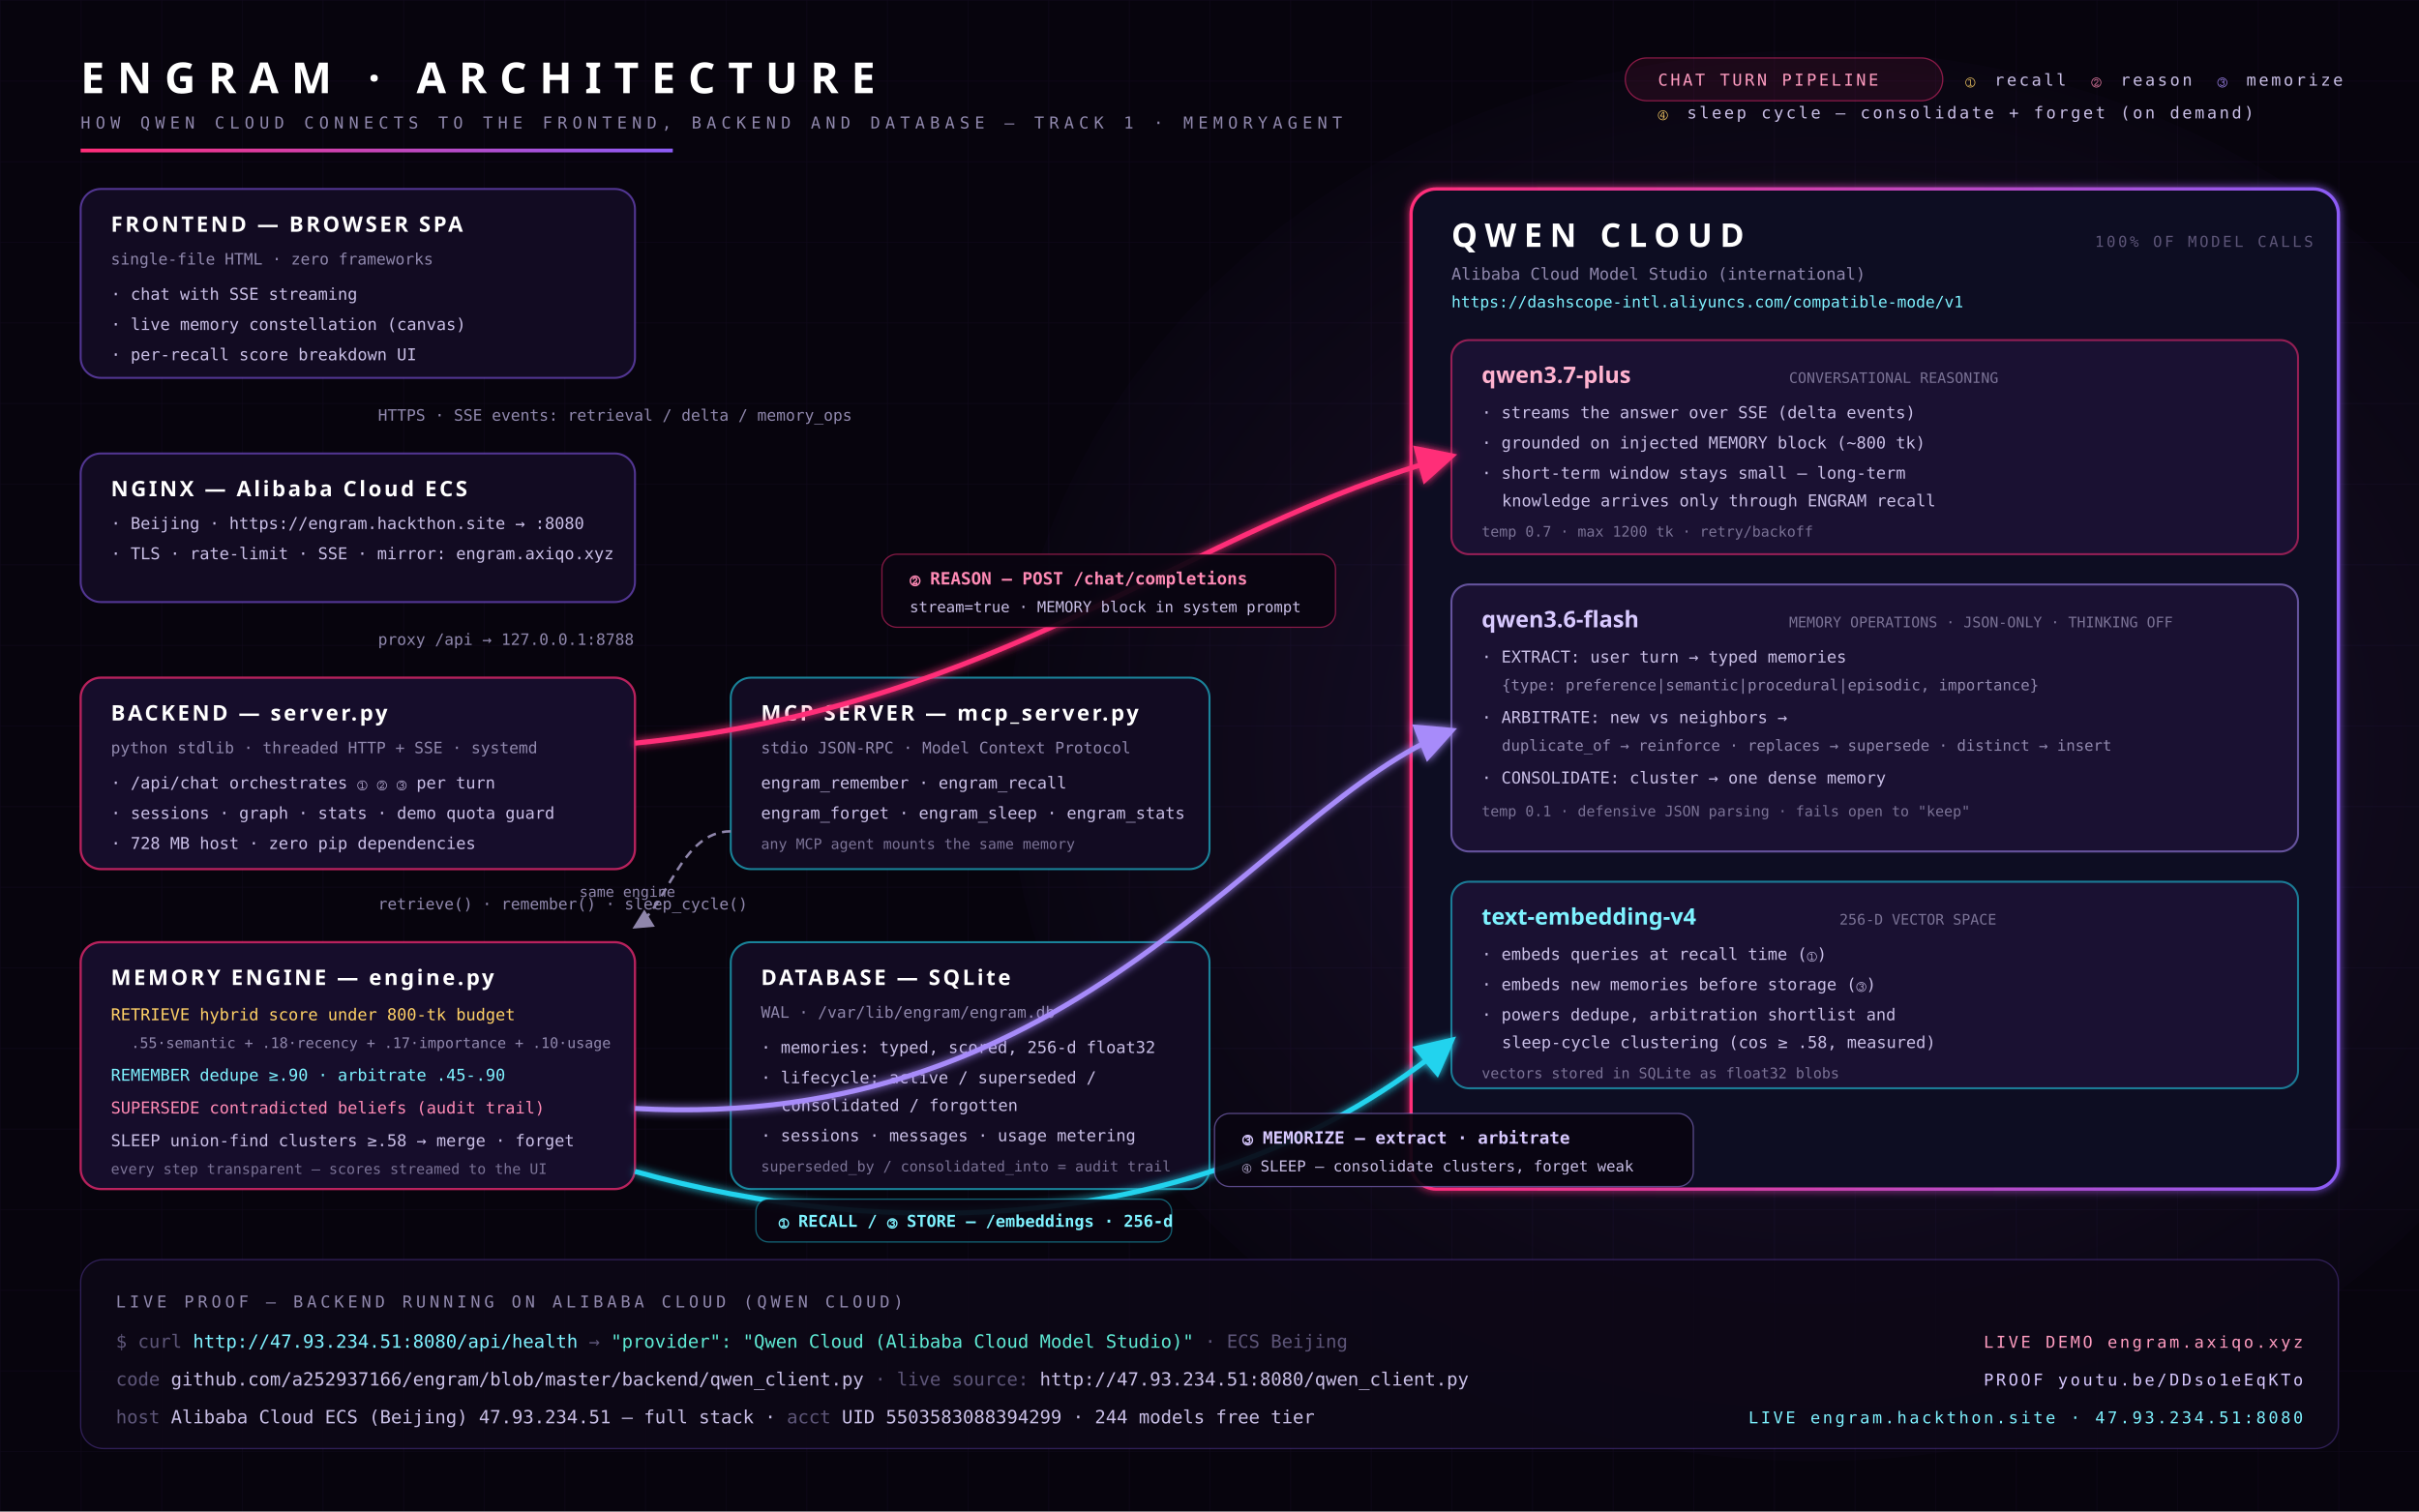
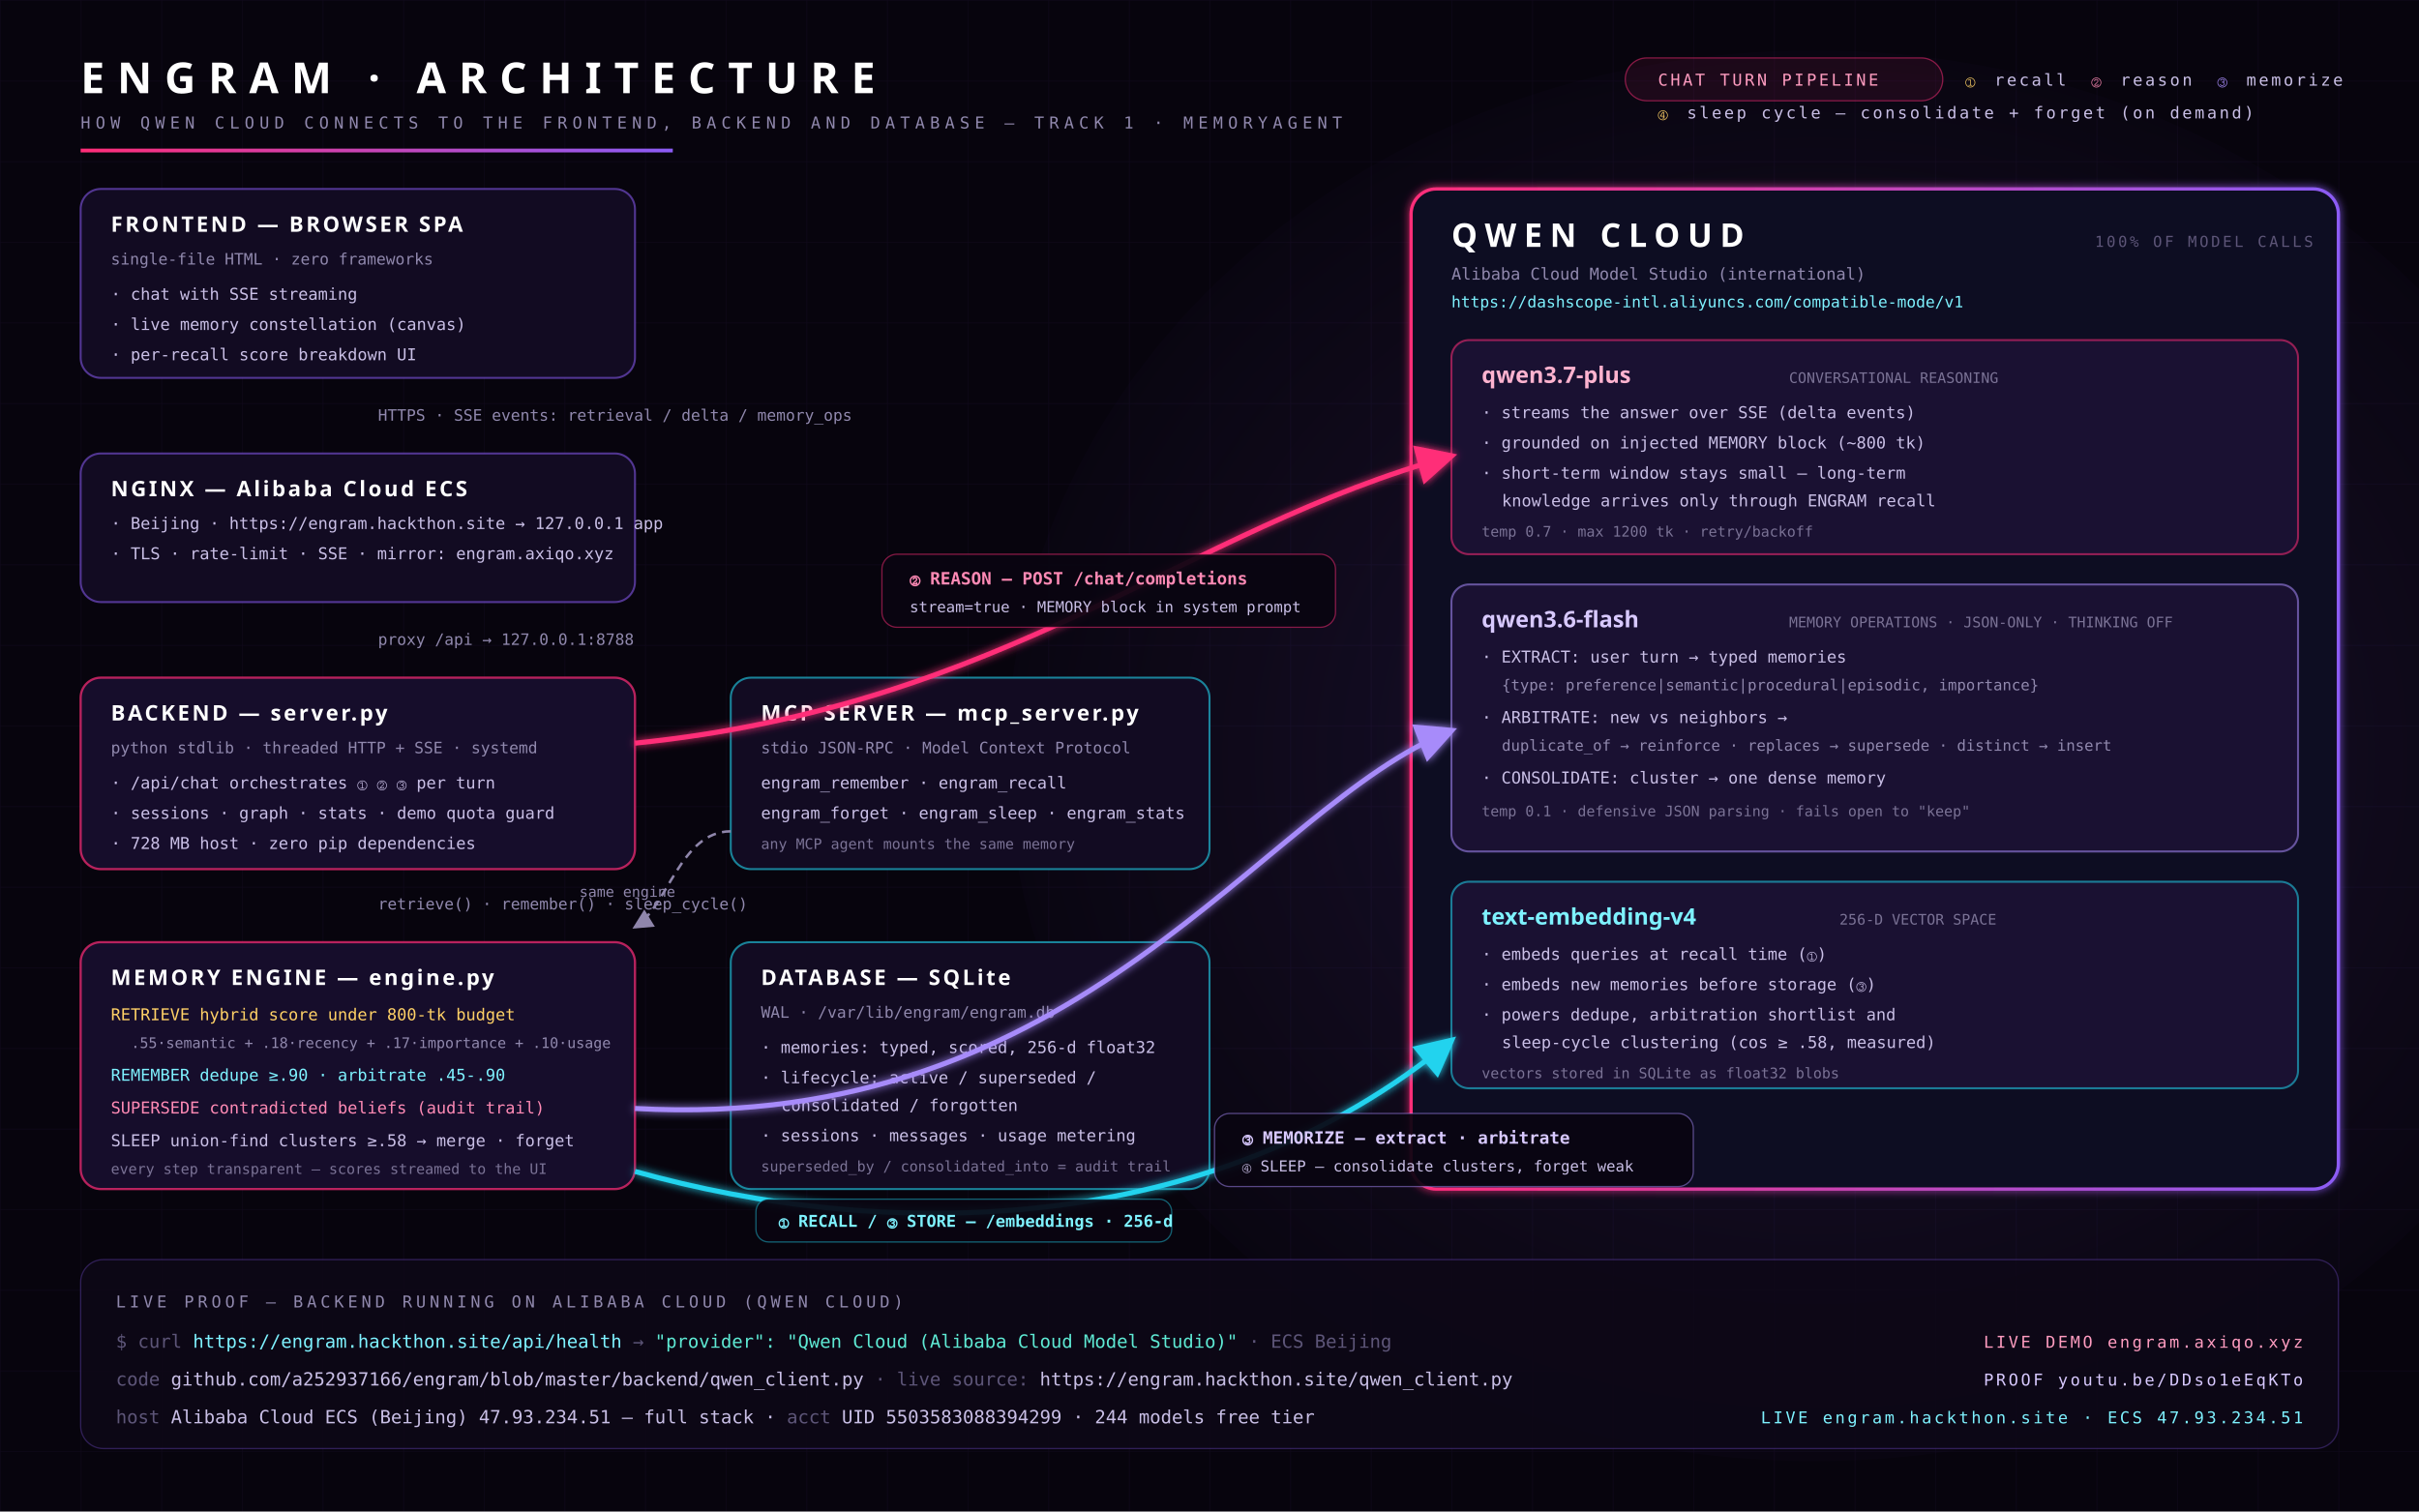
<svg xmlns="http://www.w3.org/2000/svg" width="1920" height="1200" viewBox="0 0 1920 1200" font-family="'JetBrains Mono',Menlo,monospace">
  <defs>
    <linearGradient id="brand" x1="0" y1="0" x2="1" y2="0">
      <stop offset="0" stop-color="#ff2d78" />
      <stop offset="1" stop-color="#8b5cf6" />
    </linearGradient>
    <radialGradient id="glowbg" cx=".5" cy=".5" r=".55">
      <stop offset="0" stop-color="#8b5cf6" stop-opacity=".16" />
      <stop offset="1" stop-color="#8b5cf6" stop-opacity="0" />
    </radialGradient>
    <marker id="aP" viewBox="0 0 10 10" refX="8.5" refY="5" markerWidth="8" markerHeight="8" orient="auto-start-reverse">
      <path d="M0,0 L10,5 L0,10 z" fill="#ff2d78" />
    </marker>
    <marker id="aC" viewBox="0 0 10 10" refX="8.5" refY="5" markerWidth="8" markerHeight="8" orient="auto-start-reverse">
      <path d="M0,0 L10,5 L0,10 z" fill="#22d3ee" />
    </marker>
    <marker id="aV" viewBox="0 0 10 10" refX="8.5" refY="5" markerWidth="8" markerHeight="8" orient="auto-start-reverse">
      <path d="M0,0 L10,5 L0,10 z" fill="#a78bfa" />
    </marker>
    <marker id="aA" viewBox="0 0 10 10" refX="8.5" refY="5" markerWidth="8" markerHeight="8" orient="auto-start-reverse">
      <path d="M0,0 L10,5 L0,10 z" fill="#ffd166" />
    </marker>
    <marker id="aG" viewBox="0 0 10 10" refX="8.5" refY="5" markerWidth="8" markerHeight="8" orient="auto-start-reverse">
      <path d="M0,0 L10,5 L0,10 z" fill="#8f86ab" />
    </marker>
    <filter id="soft" x="-40%" y="-40%" width="180%" height="180%">
      <feGaussianBlur stdDeviation="3.2" result="b" />
      <feMerge>
        <feMergeNode in="b" />
        <feMergeNode in="SourceGraphic" />
      </feMerge>
    </filter>
    <pattern id="grid" width="64" height="64" patternUnits="userSpaceOnUse">
      <path d="M64 0H0V64" fill="none" stroke="rgba(139,92,246,.06)" stroke-width="1" />
    </pattern>
  </defs>
  <rect width="1920" height="1200" fill="#07040d" />
  <rect width="1920" height="1200" fill="url(#grid)" />
  <ellipse cx="1440" cy="600" rx="640" ry="560" fill="url(#glowbg)" />
  <text x="64" y="74" font-size="34" font-weight="bold" fill="#ffffff" letter-spacing="10" font-family="'Space Grotesk',sans-serif">ENGRAM · ARCHITECTURE</text>
  <text x="64" y="102" font-size="13" fill="#9088ad" letter-spacing="4">HOW QWEN CLOUD CONNECTS TO THE FRONTEND, BACKEND AND DATABASE — TRACK 1 · MEMORYAGENT</text>
  <rect x="64" y="118" width="470" height="3" fill="url(#brand)" />
  <g font-size="13" letter-spacing="2">
    <rect x="1290" y="46" width="252" height="34" rx="17" fill="rgba(255,45,120,.08)" stroke="rgba(255,45,120,.5)" />
    <text x="1316" y="68" fill="#ff9cc0">CHAT TURN PIPELINE</text>
    <text x="1560" y="68" fill="#ffd166">①</text>
    <text x="1583" y="68" fill="#c9bfe6">recall</text>
    <text x="1660" y="68" fill="#ff8ab5">②</text>
    <text x="1683" y="68" fill="#c9bfe6">reason</text>
    <text x="1760" y="68" fill="#a78bfa">③</text>
    <text x="1783" y="68" fill="#c9bfe6">memorize</text>
    <text x="1316" y="94" fill="#ffd166">④</text>
    <text x="1339" y="94" fill="#c9bfe6">sleep cycle — consolidate + forget (on demand)</text>
  </g>
  <g>
    <rect x="64" y="150" width="440" height="150" rx="16" fill="#120b22" stroke="#8b5cf6" stroke-opacity=".55" stroke-width="1.6" />
    <text x="88" y="184" font-size="17" font-weight="bold" fill="#fff" letter-spacing="2" font-family="'Space Grotesk',sans-serif">FRONTEND — BROWSER SPA</text>
    <text x="88" y="210" font-size="12.5" fill="#9088ad">single-file HTML · zero frameworks</text>
    <text x="88" y="238" font-size="13" fill="#c9bfe6">· chat with SSE streaming</text>
    <text x="88" y="262" font-size="13" fill="#c9bfe6">· live memory constellation (canvas)</text>
    <text x="88" y="286" font-size="13" fill="#c9bfe6">· per-recall score breakdown UI</text>
  </g>
  <path d="M284 300 L284 356" stroke="#8b5cf6" stroke-width="2.4" marker-end="url(#aV)" filter="url(#soft)" />
  <text x="300" y="334" font-size="12.5" fill="#9088ad">HTTPS · SSE events: retrieval / delta / memory_ops</text>
  <g>
    <rect x="64" y="360" width="440" height="118" rx="16" fill="#120b22" stroke="#8b5cf6" stroke-opacity=".55" stroke-width="1.6" />
    <text x="88" y="394" font-size="17" font-weight="bold" fill="#fff" letter-spacing="2" font-family="'Space Grotesk',sans-serif">NGINX — Alibaba Cloud ECS</text>
-     <text x="88" y="420" font-size="13" fill="#c9bfe6">· Beijing · https://engram.hackthon.site → :8080</text>
+     <text x="88" y="420" font-size="13" fill="#c9bfe6">· Beijing · https://engram.hackthon.site → 127.0.0.1 app</text>
    <text x="88" y="444" font-size="13" fill="#c9bfe6">· TLS · rate-limit · SSE · mirror: engram.axiqo.xyz</text>
  </g>
  <path d="M284 478 L284 534" stroke="#8b5cf6" stroke-width="2.4" marker-end="url(#aV)" filter="url(#soft)" />
  <text x="300" y="512" font-size="12.5" fill="#9088ad">proxy /api → 127.0.0.1:8788</text>
  <g>
    <rect x="64" y="538" width="440" height="152" rx="16" fill="#160d2b" stroke="#ff2d78" stroke-opacity=".7" stroke-width="1.8" />
    <text x="88" y="572" font-size="17" font-weight="bold" fill="#fff" letter-spacing="2" font-family="'Space Grotesk',sans-serif">BACKEND — server.py</text>
    <text x="88" y="598" font-size="12.5" fill="#9088ad">python stdlib · threaded HTTP + SSE · systemd</text>
    <text x="88" y="626" font-size="13" fill="#c9bfe6">· /api/chat orchestrates ① ② ③ per turn</text>
    <text x="88" y="650" font-size="13" fill="#c9bfe6">· sessions · graph · stats · demo quota guard</text>
    <text x="88" y="674" font-size="13" fill="#c9bfe6">· 728 MB host · zero pip dependencies</text>
  </g>
  <path d="M284 690 L284 744" stroke="#ff2d78" stroke-width="2.4" marker-end="url(#aP)" filter="url(#soft)" />
  <text x="300" y="722" font-size="12.5" fill="#9088ad">retrieve() · remember() · sleep_cycle()</text>
  <g>
    <rect x="64" y="748" width="440" height="196" rx="16" fill="#160d2b" stroke="#ff2d78" stroke-opacity=".7" stroke-width="1.8" />
    <text x="88" y="782" font-size="17" font-weight="bold" fill="#fff" letter-spacing="2" font-family="'Space Grotesk',sans-serif">MEMORY ENGINE — engine.py</text>
    <text x="88" y="810" font-size="13" fill="#ffd166">RETRIEVE  hybrid score under 800-tk budget</text>
    <text x="104" y="832" font-size="11.5" fill="#9088ad">.55·semantic + .18·recency + .17·importance + .10·usage</text>
    <text x="88" y="858" font-size="13" fill="#7ef2ff">REMEMBER  dedupe ≥.90 · arbitrate .45-.90</text>
    <text x="88" y="884" font-size="13" fill="#ff8ab5">SUPERSEDE contradicted beliefs (audit trail)</text>
    <text x="88" y="910" font-size="13" fill="#c9bfe6">SLEEP     union-find clusters ≥.58 → merge · forget</text>
    <text x="88" y="932" font-size="11.5" fill="#7a7295">every step transparent — scores streamed to the UI</text>
  </g>
  <g>
    <rect x="580" y="748" width="380" height="196" rx="16" fill="#120b22" stroke="#22d3ee" stroke-opacity=".6" stroke-width="1.6" />
    <text x="604" y="782" font-size="17" font-weight="bold" fill="#fff" letter-spacing="2" font-family="'Space Grotesk',sans-serif">DATABASE — SQLite</text>
    <text x="604" y="808" font-size="12.5" fill="#9088ad">WAL · /var/lib/engram/engram.db</text>
    <text x="604" y="836" font-size="13" fill="#c9bfe6">· memories: typed, scored, 256-d float32</text>
    <text x="604" y="860" font-size="13" fill="#c9bfe6">· lifecycle: active / superseded /</text>
    <text x="620" y="882" font-size="13" fill="#c9bfe6">consolidated / forgotten</text>
    <text x="604" y="906" font-size="13" fill="#c9bfe6">· sessions · messages · usage metering</text>
    <text x="604" y="930" font-size="11.5" fill="#7a7295">superseded_by / consolidated_into = audit trail</text>
  </g>
  <path d="M504 846 L580 846" stroke="#22d3ee" stroke-width="2.4" marker-end="url(#aC)" marker-start="url(#aC)" filter="url(#soft)" />
  <g>
    <rect x="580" y="538" width="380" height="152" rx="16" fill="#120b22" stroke="#22d3ee" stroke-opacity=".6" stroke-width="1.6" />
    <text x="604" y="572" font-size="17" font-weight="bold" fill="#fff" letter-spacing="2" font-family="'Space Grotesk',sans-serif">MCP SERVER — mcp_server.py</text>
    <text x="604" y="598" font-size="12.5" fill="#9088ad">stdio JSON-RPC · Model Context Protocol</text>
    <text x="604" y="626" font-size="13" fill="#c9bfe6">engram_remember · engram_recall</text>
    <text x="604" y="650" font-size="13" fill="#c9bfe6">engram_forget · engram_sleep · engram_stats</text>
    <text x="604" y="674" font-size="11.5" fill="#7a7295">any MCP agent mounts the same memory</text>
  </g>
  <path d="M580 660 C 540 660 530 720 504 736" stroke="#8f86ab" stroke-width="2" fill="none" marker-end="url(#aG)" stroke-dasharray="7 5" />
  <text x="536" y="712" font-size="11.5" fill="#8f86ab" text-anchor="end">same engine</text>
  <g>
    <rect x="1120" y="150" width="736" height="794" rx="20" fill="#0f0a20" stroke="url(#brand)" stroke-width="2.6" filter="url(#soft)" />
    <text x="1152" y="196" font-size="26" font-weight="bold" fill="#fff" letter-spacing="6" font-family="'Space Grotesk',sans-serif">QWEN CLOUD</text>
    <text x="1152" y="222" font-size="13" fill="#9088ad">Alibaba Cloud Model Studio (international)</text>
    <text x="1152" y="244" font-size="12.5" fill="#7ef2ff">https://dashscope-intl.aliyuncs.com/compatible-mode/v1</text>
    <text x="1836" y="196" font-size="12" fill="#5d5578" text-anchor="end" letter-spacing="2">100% OF MODEL CALLS</text>
    <rect x="1152" y="270" width="672" height="170" rx="14" fill="#1a1132" stroke="#ff2d78" stroke-opacity=".55" stroke-width="1.6" />
    <text x="1176" y="304" font-size="18" font-weight="bold" fill="#ffb3cf" font-family="'Space Grotesk',sans-serif">qwen3.7-plus</text>
    <text x="1420" y="304" font-size="11.5" fill="#7a7295">CONVERSATIONAL REASONING</text>
    <text x="1176" y="332" font-size="13" fill="#c9bfe6">· streams the answer over SSE (delta events)</text>
    <text x="1176" y="356" font-size="13" fill="#c9bfe6">· grounded on injected MEMORY block (~800 tk)</text>
    <text x="1176" y="380" font-size="13" fill="#c9bfe6">· short-term window stays small — long-term</text>
    <text x="1192" y="402" font-size="13" fill="#c9bfe6">knowledge arrives only through ENGRAM recall</text>
    <text x="1176" y="426" font-size="11.5" fill="#7a7295">temp 0.7 · max 1200 tk · retry/backoff</text>
    <rect x="1152" y="464" width="672" height="212" rx="14" fill="#1a1132" stroke="#a78bfa" stroke-opacity=".55" stroke-width="1.6" />
    <text x="1176" y="498" font-size="18" font-weight="bold" fill="#d8c9ff" font-family="'Space Grotesk',sans-serif">qwen3.6-flash</text>
    <text x="1420" y="498" font-size="11.5" fill="#7a7295">MEMORY OPERATIONS · JSON-ONLY · THINKING OFF</text>
    <text x="1176" y="526" font-size="13" fill="#c9bfe6">· EXTRACT: user turn → typed memories</text>
    <text x="1192" y="548" font-size="12" fill="#9088ad">{type: preference|semantic|procedural|episodic, importance}</text>
    <text x="1176" y="574" font-size="13" fill="#c9bfe6">· ARBITRATE: new vs neighbors →</text>
    <text x="1192" y="596" font-size="12" fill="#9088ad">duplicate_of → reinforce · replaces → supersede · distinct → insert</text>
    <text x="1176" y="622" font-size="13" fill="#c9bfe6">· CONSOLIDATE: cluster → one dense memory</text>
    <text x="1176" y="648" font-size="11.5" fill="#7a7295">temp 0.1 · defensive JSON parsing · fails open to "keep"</text>
    <rect x="1152" y="700" width="672" height="164" rx="14" fill="#1a1132" stroke="#22d3ee" stroke-opacity=".55" stroke-width="1.6" />
    <text x="1176" y="734" font-size="18" font-weight="bold" fill="#7ef2ff" font-family="'Space Grotesk',sans-serif">text-embedding-v4</text>
    <text x="1460" y="734" font-size="11.5" fill="#7a7295">256-D VECTOR SPACE</text>
    <text x="1176" y="762" font-size="13" fill="#c9bfe6">· embeds queries at recall time (①)</text>
    <text x="1176" y="786" font-size="13" fill="#c9bfe6">· embeds new memories before storage (③)</text>
    <text x="1176" y="810" font-size="13" fill="#c9bfe6">· powers dedupe, arbitration shortlist and</text>
    <text x="1192" y="832" font-size="13" fill="#c9bfe6">sleep-cycle clustering (cos ≥ .58, measured)</text>
    <text x="1176" y="856" font-size="11.5" fill="#7a7295">vectors stored in SQLite as float32 blobs</text>
  </g>
  <path d="M504 590 C 800 560 940 420 1152 362" stroke="#ff2d78" stroke-width="4" fill="none" marker-end="url(#aP)" filter="url(#soft)" />
  <rect x="700" y="440" width="360" height="58" rx="12" fill="rgba(9,5,17,.92)" stroke="rgba(255,45,120,.5)" />
  <text x="722" y="464" font-size="13.5" fill="#ff8ab5" font-weight="bold">② REASON — POST /chat/completions</text>
  <text x="722" y="486" font-size="12" fill="#c9bfe6">stream=true · MEMORY block in system prompt</text>
  <path d="M504 930 C 700 985 960 985 1152 826" stroke="#22d3ee" stroke-width="4" fill="none" marker-end="url(#aC)" filter="url(#soft)" />
  <rect x="700" y="960" width="0" height="0" fill="none" />
  <rect x="656" y="1002" width="0" height="0" fill="none" />
  <rect x="600" y="952" width="330" height="34" rx="10" fill="rgba(9,5,17,.92)" stroke="rgba(34,211,238,.45)" />
  <text x="618" y="974" font-size="13" fill="#7ef2ff" font-weight="bold">① RECALL / ③ STORE — /embeddings · 256-d</text>
  <path d="M504 880 C 860 900 1000 640 1152 580" stroke="#a78bfa" stroke-width="4" fill="none" marker-end="url(#aV)" filter="url(#soft)" />
  <rect x="964" y="884" width="380" height="58" rx="12" fill="rgba(9,5,17,.92)" stroke="rgba(167,139,250,.5)" />
  <text x="986" y="908" font-size="13.5" fill="#d8c9ff" font-weight="bold">③ MEMORIZE — extract · arbitrate</text>
  <text x="986" y="930" font-size="12" fill="#c9bfe6">④ SLEEP — consolidate clusters, forget weak</text>
  <g>
    <rect x="64" y="988" width="1792 " height="0" fill="none" />
    <rect x="64" y="1000" width="1792" height="150" rx="18" fill="rgba(13,8,23,.85)" stroke="rgba(139,92,246,.3)" />
    <text x="92" y="1038" font-size="13" fill="#9088ad" letter-spacing="3">LIVE PROOF — BACKEND RUNNING ON ALIBABA CLOUD (QWEN CLOUD)</text>
    <text x="92" y="1070" font-size="14.5" fill="#c9bfe6">
      <tspan fill="#5d5578">$ curl</tspan>
-       <tspan fill="#7ef2ff">http://47.93.234.51:8080/api/health</tspan>
+       <tspan fill="#7ef2ff">https://engram.hackthon.site/api/health</tspan>
      <tspan fill="#5d5578">→</tspan>
      <tspan fill="#5eead4">"provider": "Qwen Cloud (Alibaba Cloud Model Studio)"</tspan>
      <tspan fill="#5d5578">· ECS Beijing</tspan>
    </text>
    <text x="92" y="1100" font-size="14.5" fill="#c9bfe6">
-       <tspan fill="#5d5578">code</tspan>  github.com/a252937166/engram/blob/master/backend/qwen_client.py  <tspan fill="#5d5578">· live source:</tspan> http://47.93.234.51:8080/qwen_client.py</text>
+       <tspan fill="#5d5578">code</tspan>  github.com/a252937166/engram/blob/master/backend/qwen_client.py  <tspan fill="#5d5578">· live source:</tspan> https://engram.hackthon.site/qwen_client.py</text>
    <text x="92" y="1130" font-size="14.5" fill="#c9bfe6">
      <tspan fill="#5d5578">host</tspan>  Alibaba Cloud ECS (Beijing) 47.93.234.51 — full stack · <tspan fill="#5d5578">acct</tspan> UID 5503583088394299 · 244 models free tier</text>
    <text x="1828" y="1070" font-size="13" fill="#ff9cc0" text-anchor="end" letter-spacing="2">LIVE DEMO engram.axiqo.xyz</text>
    <text x="1828" y="1100" font-size="13" fill="#d8c9ff" text-anchor="end" letter-spacing="2">PROOF youtu.be/DDso1eEqKTo</text>
-     <text x="1828" y="1130" font-size="13" fill="#7ef2ff" text-anchor="end" letter-spacing="2">LIVE engram.hackthon.site · 47.93.234.51:8080</text>
+     <text x="1828" y="1130" font-size="13" fill="#7ef2ff" text-anchor="end" letter-spacing="2">LIVE engram.hackthon.site · ECS 47.93.234.51</text>
  </g>
</svg>
